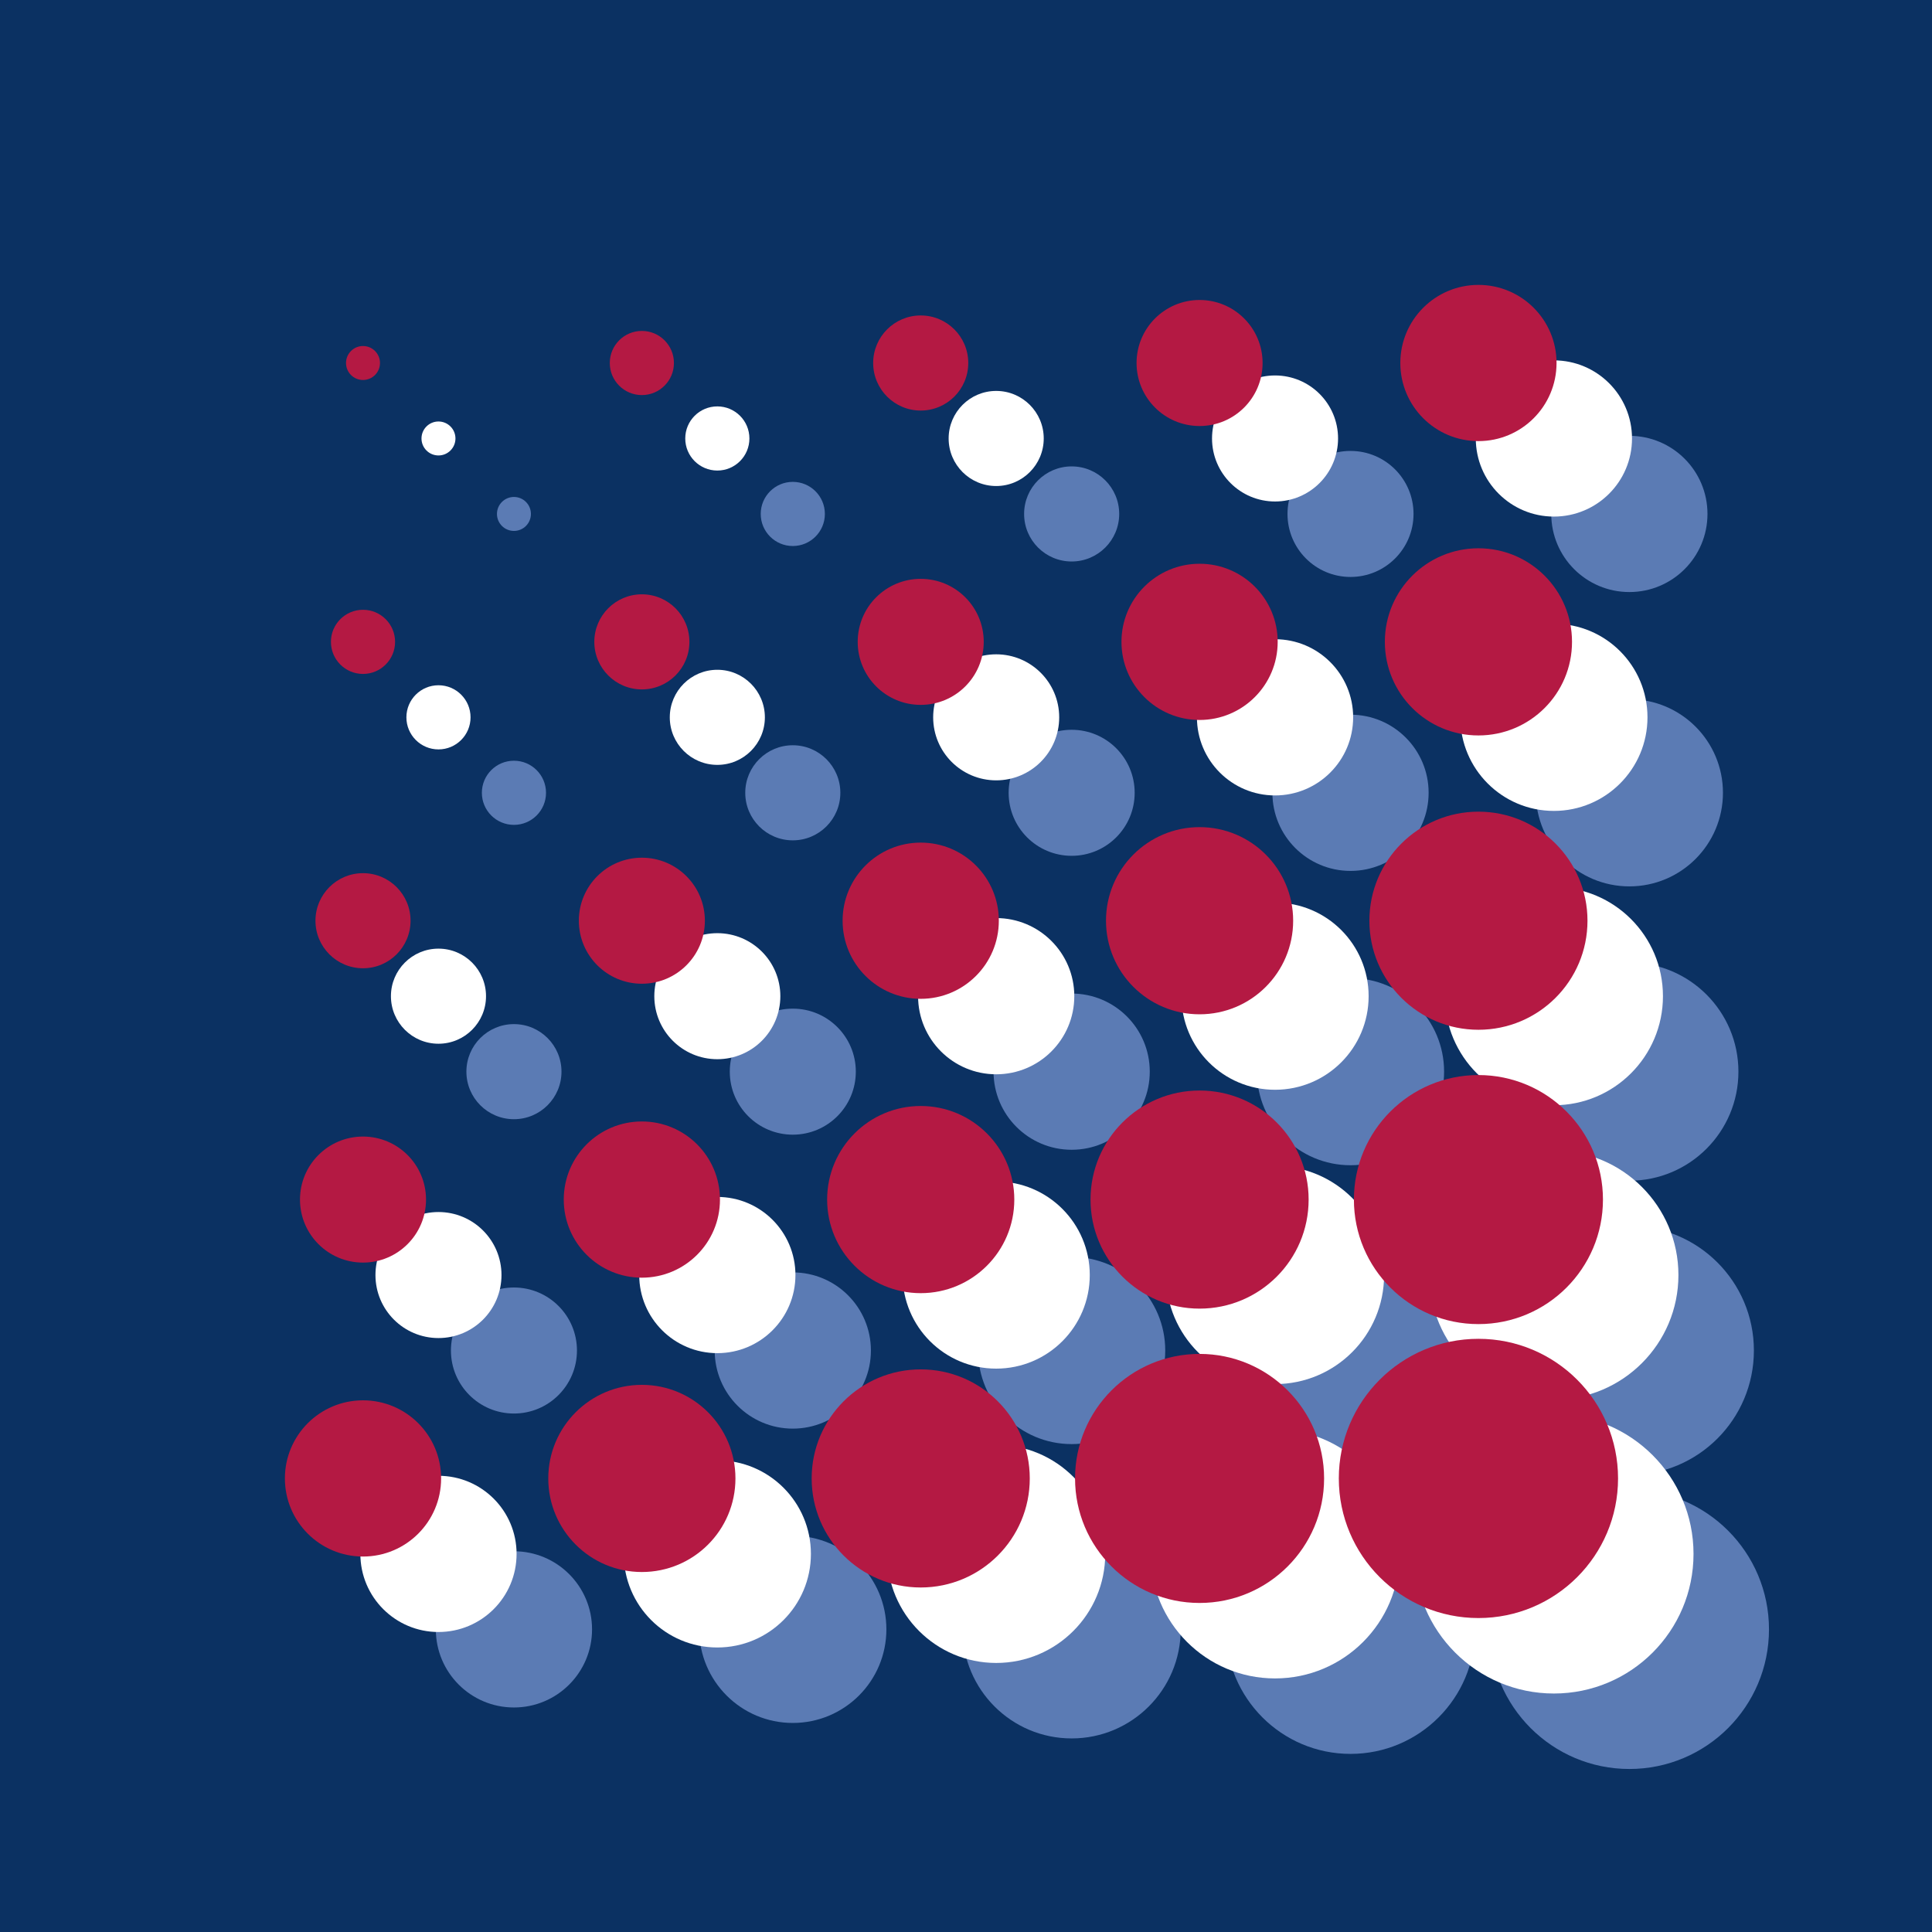
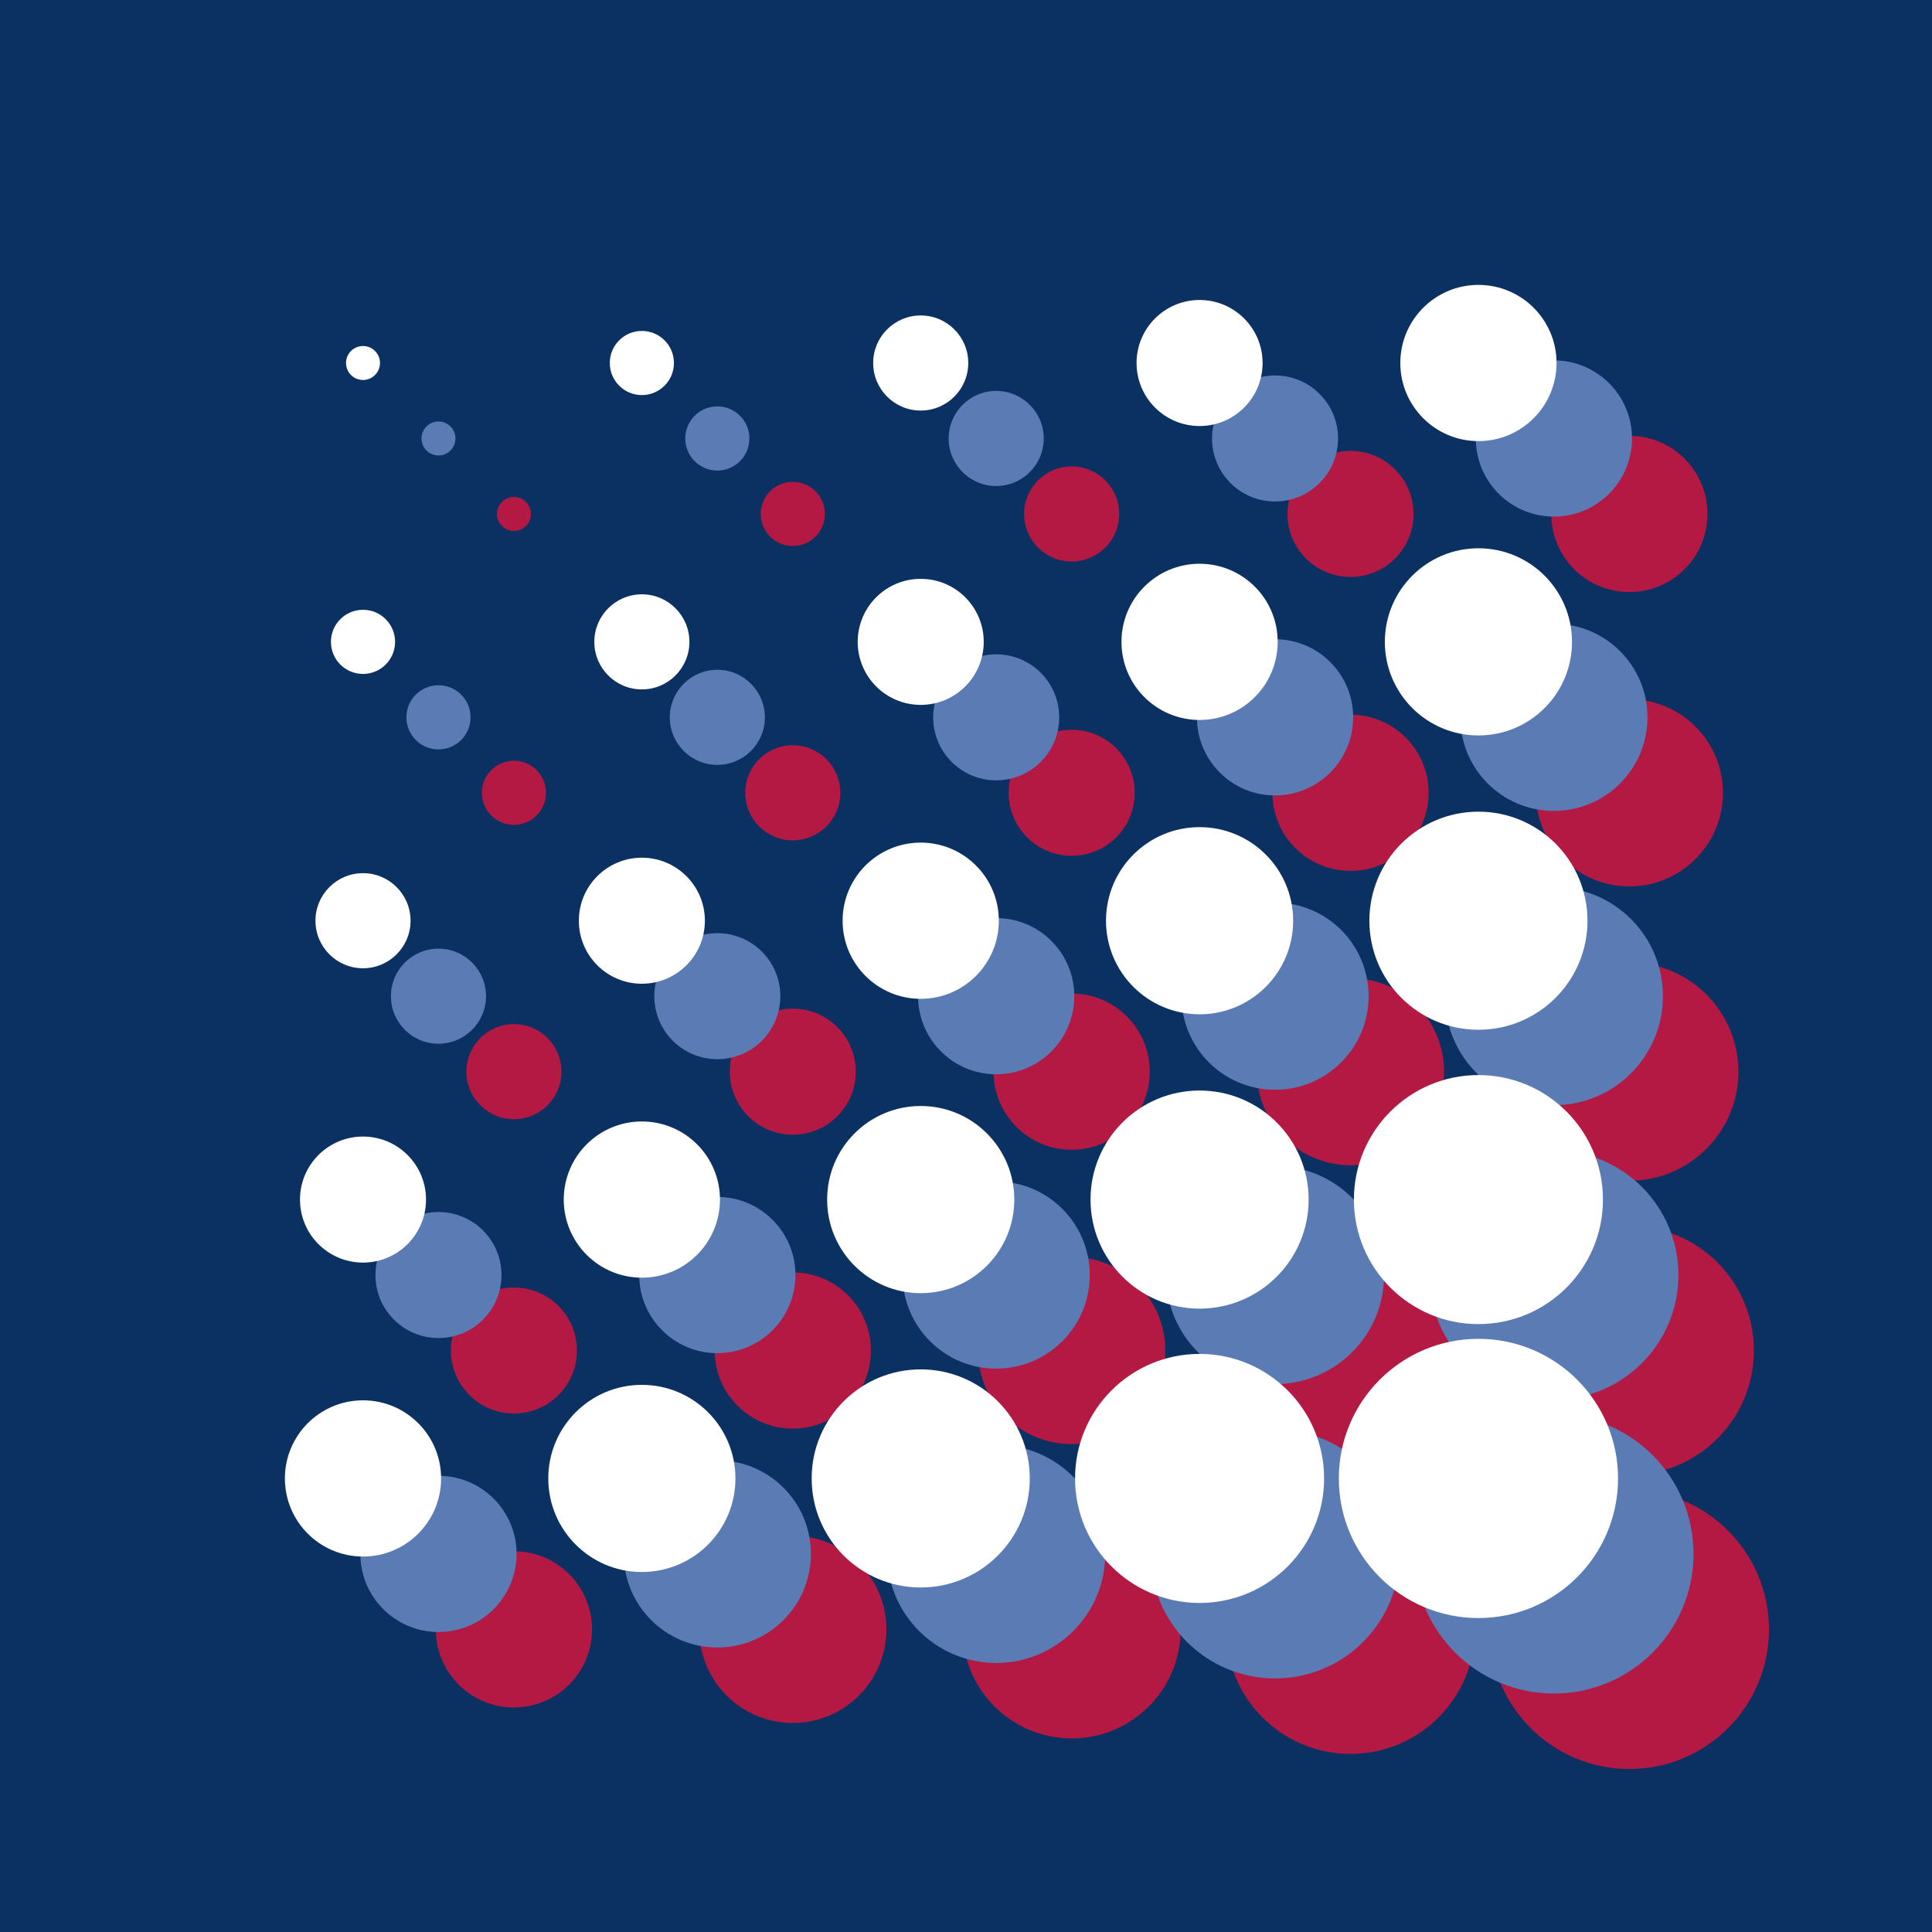
<svg xmlns="http://www.w3.org/2000/svg" viewBox="0 0 512 512" width="512" height="512">
  <rect width="512" height="512" fill="#0B3162" />
-   <circle cx="136.2" cy="136.2" r="4.5" fill="#5B7BB4" />
-   <circle cx="210.1" cy="136.2" r="8.5" fill="#5B7BB4" />
-   <circle cx="284.0" cy="136.2" r="12.6" fill="#5B7BB4" />
-   <circle cx="357.9" cy="136.2" r="16.7" fill="#5B7BB4" />
-   <circle cx="431.8" cy="136.2" r="20.7" fill="#5B7BB4" />
-   <circle cx="136.2" cy="210.1" r="8.5" fill="#5B7BB4" />
-   <circle cx="210.1" cy="210.1" r="12.6" fill="#5B7BB4" />
-   <circle cx="284.0" cy="210.1" r="16.7" fill="#5B7BB4" />
-   <circle cx="357.9" cy="210.1" r="20.7" fill="#5B7BB4" />
-   <circle cx="431.8" cy="210.1" r="24.8" fill="#5B7BB4" />
-   <circle cx="136.2" cy="284.0" r="12.6" fill="#5B7BB4" />
-   <circle cx="210.1" cy="284.0" r="16.7" fill="#5B7BB4" />
-   <circle cx="284.0" cy="284.0" r="20.7" fill="#5B7BB4" />
-   <circle cx="357.9" cy="284.0" r="24.8" fill="#5B7BB4" />
-   <circle cx="431.8" cy="284.0" r="28.9" fill="#5B7BB4" />
-   <circle cx="136.2" cy="357.9" r="16.7" fill="#5B7BB4" />
-   <circle cx="210.1" cy="357.9" r="20.7" fill="#5B7BB4" />
-   <circle cx="284.0" cy="357.9" r="24.8" fill="#5B7BB4" />
-   <circle cx="357.9" cy="357.9" r="28.9" fill="#5B7BB4" />
-   <circle cx="431.8" cy="357.9" r="33.0" fill="#5B7BB4" />
-   <circle cx="136.2" cy="431.8" r="20.7" fill="#5B7BB4" />
-   <circle cx="210.1" cy="431.8" r="24.8" fill="#5B7BB4" />
-   <circle cx="284.0" cy="431.8" r="28.9" fill="#5B7BB4" />
-   <circle cx="357.9" cy="431.8" r="33.0" fill="#5B7BB4" />
-   <circle cx="431.8" cy="431.8" r="37.0" fill="#5B7BB4" />
-   <circle cx="116.2" cy="116.2" r="4.5" fill="#FFFFFF" />
-   <circle cx="190.1" cy="116.2" r="8.5" fill="#FFFFFF" />
-   <circle cx="264.0" cy="116.2" r="12.6" fill="#FFFFFF" />
-   <circle cx="337.9" cy="116.2" r="16.7" fill="#FFFFFF" />
-   <circle cx="411.8" cy="116.2" r="20.7" fill="#FFFFFF" />
-   <circle cx="116.2" cy="190.1" r="8.5" fill="#FFFFFF" />
-   <circle cx="190.1" cy="190.1" r="12.6" fill="#FFFFFF" />
-   <circle cx="264.0" cy="190.1" r="16.7" fill="#FFFFFF" />
-   <circle cx="337.9" cy="190.1" r="20.7" fill="#FFFFFF" />
-   <circle cx="411.8" cy="190.1" r="24.8" fill="#FFFFFF" />
-   <circle cx="116.2" cy="264.0" r="12.6" fill="#FFFFFF" />
-   <circle cx="190.1" cy="264.0" r="16.7" fill="#FFFFFF" />
-   <circle cx="264.0" cy="264.0" r="20.7" fill="#FFFFFF" />
-   <circle cx="337.9" cy="264.0" r="24.8" fill="#FFFFFF" />
-   <circle cx="411.8" cy="264.0" r="28.9" fill="#FFFFFF" />
-   <circle cx="116.2" cy="337.9" r="16.7" fill="#FFFFFF" />
-   <circle cx="190.1" cy="337.9" r="20.7" fill="#FFFFFF" />
-   <circle cx="264.0" cy="337.9" r="24.8" fill="#FFFFFF" />
-   <circle cx="337.9" cy="337.9" r="28.9" fill="#FFFFFF" />
-   <circle cx="411.8" cy="337.9" r="33.0" fill="#FFFFFF" />
-   <circle cx="116.2" cy="411.8" r="20.7" fill="#FFFFFF" />
-   <circle cx="190.1" cy="411.8" r="24.8" fill="#FFFFFF" />
-   <circle cx="264.0" cy="411.8" r="28.9" fill="#FFFFFF" />
-   <circle cx="337.9" cy="411.8" r="33.0" fill="#FFFFFF" />
-   <circle cx="411.8" cy="411.8" r="37.0" fill="#FFFFFF" />
-   <circle cx="96.2" cy="96.2" r="4.5" fill="#B41943" />
-   <circle cx="170.1" cy="96.2" r="8.5" fill="#B41943" />
-   <circle cx="244.0" cy="96.2" r="12.6" fill="#B41943" />
-   <circle cx="317.9" cy="96.2" r="16.7" fill="#B41943" />
-   <circle cx="391.8" cy="96.2" r="20.7" fill="#B41943" />
-   <circle cx="96.2" cy="170.1" r="8.5" fill="#B41943" />
-   <circle cx="170.1" cy="170.1" r="12.6" fill="#B41943" />
-   <circle cx="244.0" cy="170.1" r="16.7" fill="#B41943" />
-   <circle cx="317.9" cy="170.1" r="20.7" fill="#B41943" />
-   <circle cx="391.8" cy="170.1" r="24.8" fill="#B41943" />
-   <circle cx="96.2" cy="244.0" r="12.6" fill="#B41943" />
-   <circle cx="170.1" cy="244.0" r="16.7" fill="#B41943" />
-   <circle cx="244.0" cy="244.0" r="20.7" fill="#B41943" />
-   <circle cx="317.9" cy="244.0" r="24.8" fill="#B41943" />
-   <circle cx="391.8" cy="244.0" r="28.9" fill="#B41943" />
-   <circle cx="96.2" cy="317.9" r="16.7" fill="#B41943" />
-   <circle cx="170.1" cy="317.9" r="20.7" fill="#B41943" />
-   <circle cx="244.0" cy="317.9" r="24.8" fill="#B41943" />
-   <circle cx="317.9" cy="317.9" r="28.9" fill="#B41943" />
-   <circle cx="391.8" cy="317.9" r="33.0" fill="#B41943" />
-   <circle cx="96.2" cy="391.8" r="20.7" fill="#B41943" />
-   <circle cx="170.1" cy="391.8" r="24.8" fill="#B41943" />
-   <circle cx="244.0" cy="391.8" r="28.9" fill="#B41943" />
-   <circle cx="317.9" cy="391.8" r="33.0" fill="#B41943" />
-   <circle cx="391.8" cy="391.8" r="37.0" fill="#B41943" />
+   <circle cx="136.2" cy="136.2" r="4.5" fill="#B41943" />
+   <circle cx="210.1" cy="136.2" r="8.5" fill="#B41943" />
+   <circle cx="284.0" cy="136.2" r="12.6" fill="#B41943" />
+   <circle cx="357.9" cy="136.2" r="16.7" fill="#B41943" />
+   <circle cx="431.8" cy="136.2" r="20.7" fill="#B41943" />
+   <circle cx="136.2" cy="210.1" r="8.5" fill="#B41943" />
+   <circle cx="210.1" cy="210.1" r="12.6" fill="#B41943" />
+   <circle cx="284.0" cy="210.1" r="16.7" fill="#B41943" />
+   <circle cx="357.9" cy="210.1" r="20.7" fill="#B41943" />
+   <circle cx="431.8" cy="210.1" r="24.8" fill="#B41943" />
+   <circle cx="136.2" cy="284.0" r="12.6" fill="#B41943" />
+   <circle cx="210.1" cy="284.0" r="16.7" fill="#B41943" />
+   <circle cx="284.0" cy="284.0" r="20.7" fill="#B41943" />
+   <circle cx="357.9" cy="284.0" r="24.8" fill="#B41943" />
+   <circle cx="431.8" cy="284.0" r="28.9" fill="#B41943" />
+   <circle cx="136.2" cy="357.9" r="16.7" fill="#B41943" />
+   <circle cx="210.1" cy="357.9" r="20.7" fill="#B41943" />
+   <circle cx="284.0" cy="357.9" r="24.8" fill="#B41943" />
+   <circle cx="357.9" cy="357.9" r="28.9" fill="#B41943" />
+   <circle cx="431.8" cy="357.9" r="33.0" fill="#B41943" />
+   <circle cx="136.2" cy="431.8" r="20.7" fill="#B41943" />
+   <circle cx="210.1" cy="431.8" r="24.8" fill="#B41943" />
+   <circle cx="284.0" cy="431.8" r="28.9" fill="#B41943" />
+   <circle cx="357.9" cy="431.8" r="33.0" fill="#B41943" />
+   <circle cx="431.8" cy="431.8" r="37.0" fill="#B41943" />
+   <circle cx="116.2" cy="116.2" r="4.5" fill="#5B7BB4" />
+   <circle cx="190.1" cy="116.2" r="8.5" fill="#5B7BB4" />
+   <circle cx="264.0" cy="116.2" r="12.6" fill="#5B7BB4" />
+   <circle cx="337.9" cy="116.2" r="16.7" fill="#5B7BB4" />
+   <circle cx="411.8" cy="116.2" r="20.7" fill="#5B7BB4" />
+   <circle cx="116.2" cy="190.1" r="8.5" fill="#5B7BB4" />
+   <circle cx="190.1" cy="190.1" r="12.6" fill="#5B7BB4" />
+   <circle cx="264.0" cy="190.1" r="16.7" fill="#5B7BB4" />
+   <circle cx="337.9" cy="190.1" r="20.7" fill="#5B7BB4" />
+   <circle cx="411.8" cy="190.1" r="24.8" fill="#5B7BB4" />
+   <circle cx="116.2" cy="264.0" r="12.6" fill="#5B7BB4" />
+   <circle cx="190.1" cy="264.0" r="16.7" fill="#5B7BB4" />
+   <circle cx="264.0" cy="264.0" r="20.7" fill="#5B7BB4" />
+   <circle cx="337.9" cy="264.0" r="24.8" fill="#5B7BB4" />
+   <circle cx="411.8" cy="264.0" r="28.9" fill="#5B7BB4" />
+   <circle cx="116.2" cy="337.9" r="16.7" fill="#5B7BB4" />
+   <circle cx="190.1" cy="337.9" r="20.7" fill="#5B7BB4" />
+   <circle cx="264.0" cy="337.9" r="24.8" fill="#5B7BB4" />
+   <circle cx="337.9" cy="337.9" r="28.9" fill="#5B7BB4" />
+   <circle cx="411.8" cy="337.9" r="33.0" fill="#5B7BB4" />
+   <circle cx="116.2" cy="411.8" r="20.7" fill="#5B7BB4" />
+   <circle cx="190.1" cy="411.8" r="24.8" fill="#5B7BB4" />
+   <circle cx="264.0" cy="411.8" r="28.9" fill="#5B7BB4" />
+   <circle cx="337.9" cy="411.8" r="33.0" fill="#5B7BB4" />
+   <circle cx="411.8" cy="411.8" r="37.0" fill="#5B7BB4" />
+   <circle cx="96.2" cy="96.2" r="4.5" fill="#FFFFFF" />
+   <circle cx="170.1" cy="96.2" r="8.5" fill="#FFFFFF" />
+   <circle cx="244.0" cy="96.2" r="12.6" fill="#FFFFFF" />
+   <circle cx="317.9" cy="96.2" r="16.7" fill="#FFFFFF" />
+   <circle cx="391.8" cy="96.2" r="20.7" fill="#FFFFFF" />
+   <circle cx="96.2" cy="170.1" r="8.5" fill="#FFFFFF" />
+   <circle cx="170.1" cy="170.1" r="12.6" fill="#FFFFFF" />
+   <circle cx="244.0" cy="170.1" r="16.7" fill="#FFFFFF" />
+   <circle cx="317.9" cy="170.1" r="20.7" fill="#FFFFFF" />
+   <circle cx="391.8" cy="170.1" r="24.8" fill="#FFFFFF" />
+   <circle cx="96.2" cy="244.0" r="12.6" fill="#FFFFFF" />
+   <circle cx="170.1" cy="244.0" r="16.7" fill="#FFFFFF" />
+   <circle cx="244.0" cy="244.0" r="20.7" fill="#FFFFFF" />
+   <circle cx="317.9" cy="244.0" r="24.8" fill="#FFFFFF" />
+   <circle cx="391.8" cy="244.0" r="28.9" fill="#FFFFFF" />
+   <circle cx="96.2" cy="317.9" r="16.7" fill="#FFFFFF" />
+   <circle cx="170.1" cy="317.9" r="20.7" fill="#FFFFFF" />
+   <circle cx="244.0" cy="317.9" r="24.8" fill="#FFFFFF" />
+   <circle cx="317.9" cy="317.9" r="28.9" fill="#FFFFFF" />
+   <circle cx="391.8" cy="317.9" r="33.0" fill="#FFFFFF" />
+   <circle cx="96.2" cy="391.8" r="20.7" fill="#FFFFFF" />
+   <circle cx="170.1" cy="391.8" r="24.8" fill="#FFFFFF" />
+   <circle cx="244.0" cy="391.8" r="28.9" fill="#FFFFFF" />
+   <circle cx="317.9" cy="391.8" r="33.0" fill="#FFFFFF" />
+   <circle cx="391.8" cy="391.8" r="37.0" fill="#FFFFFF" />
</svg>
